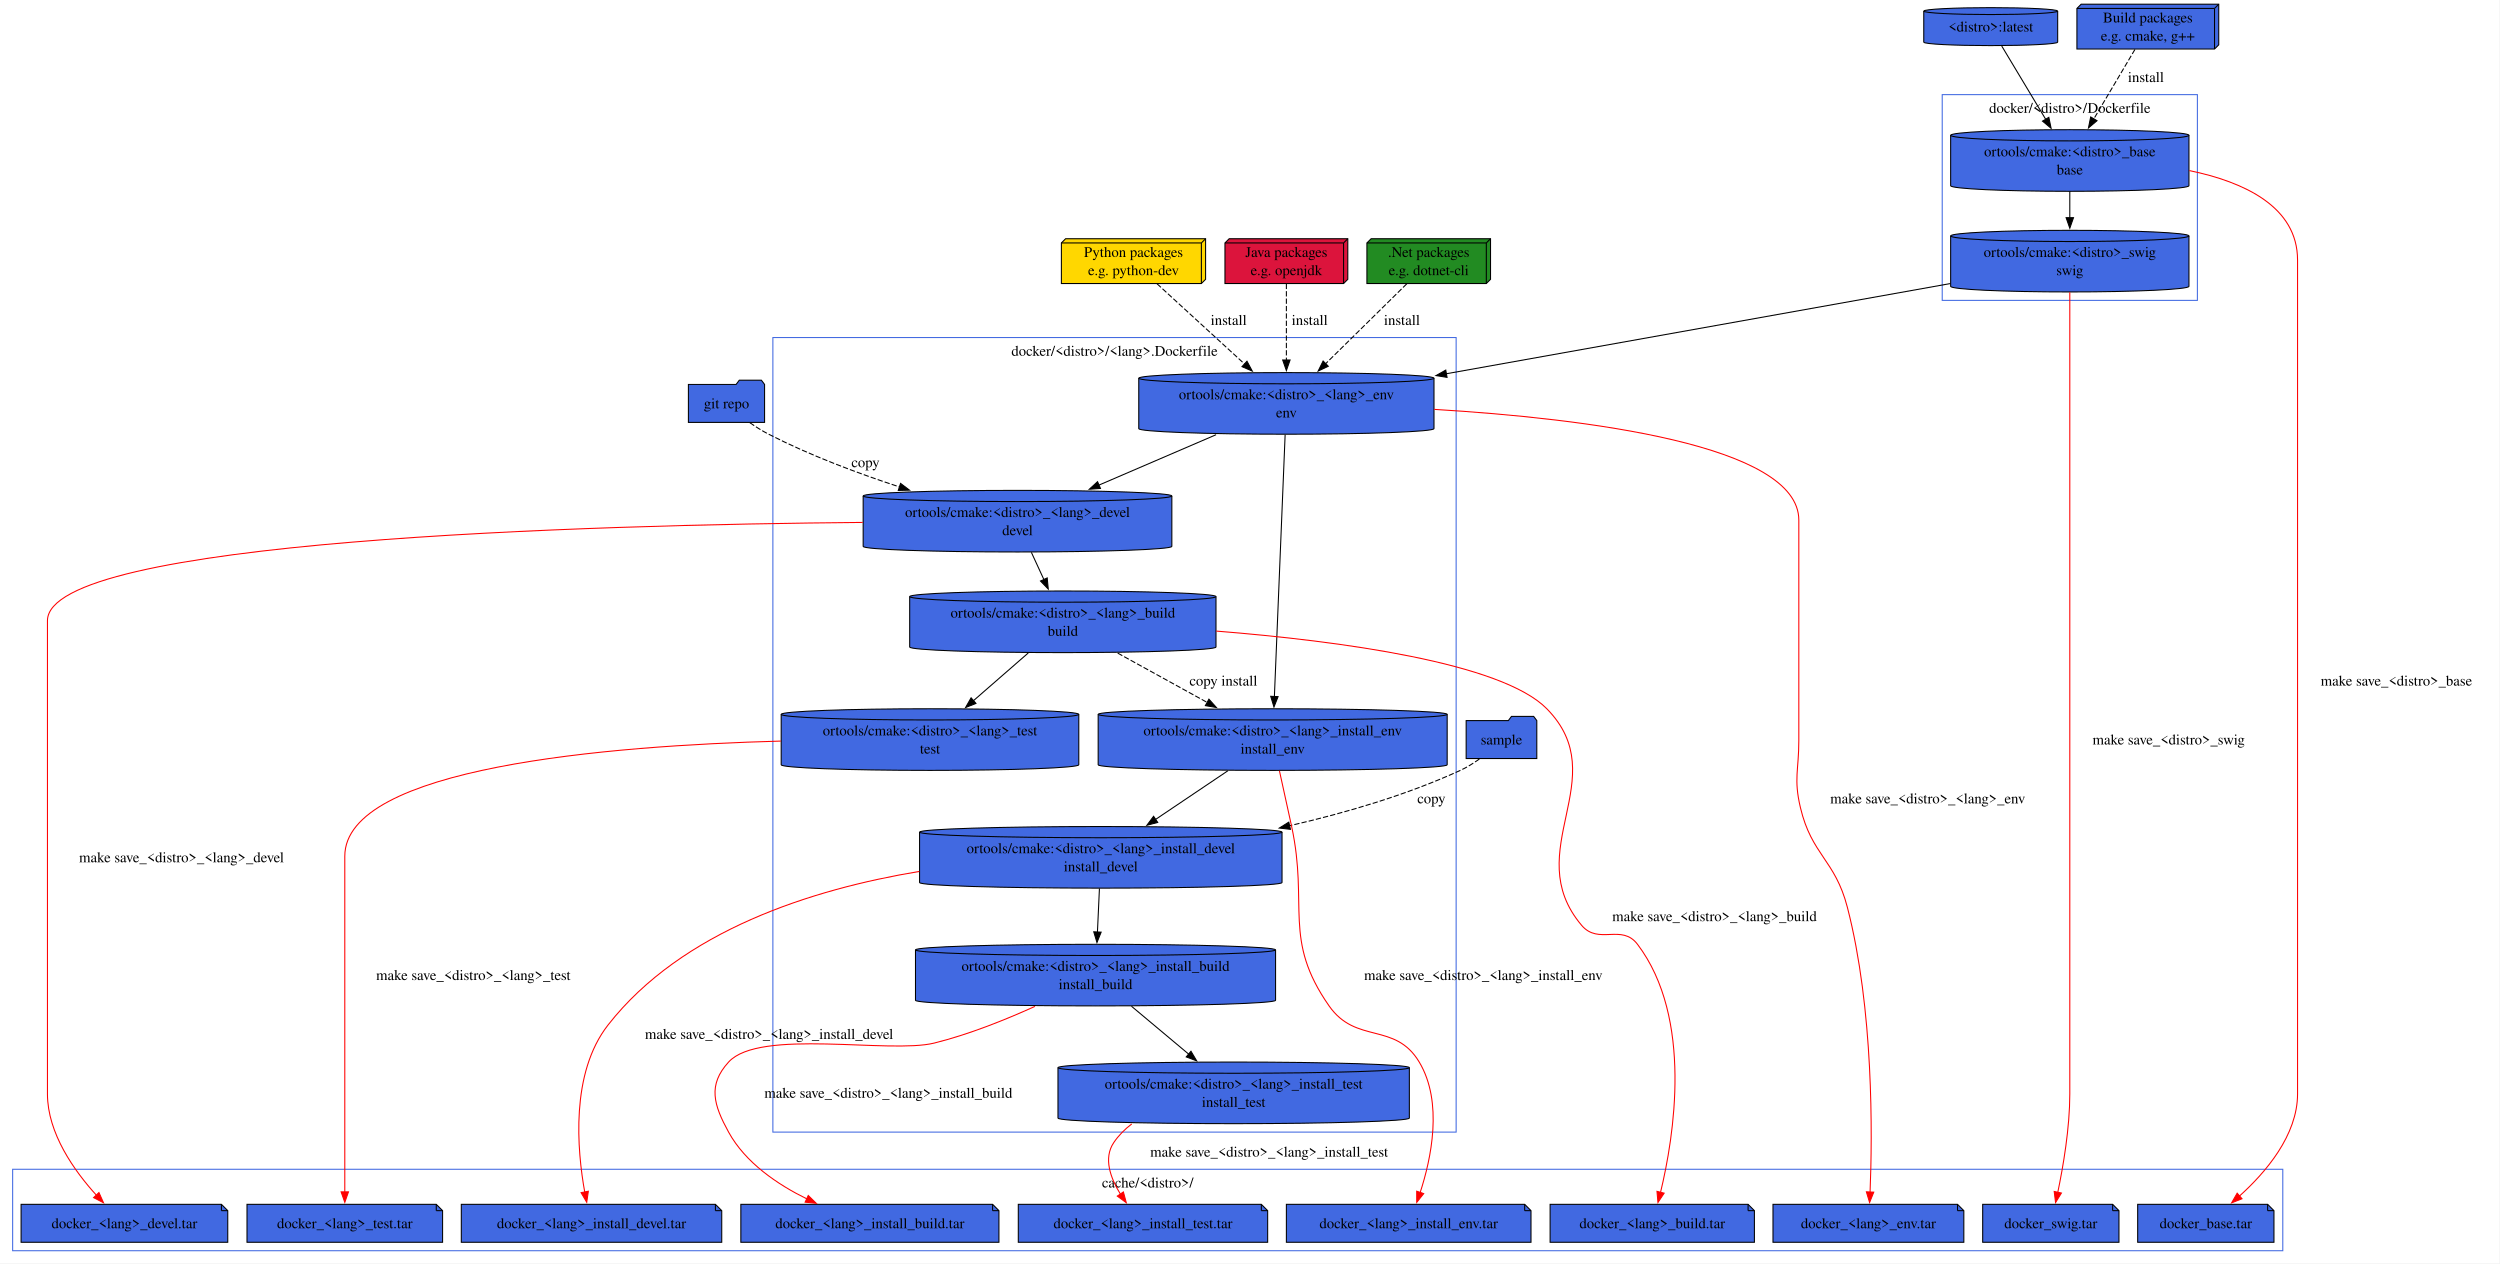
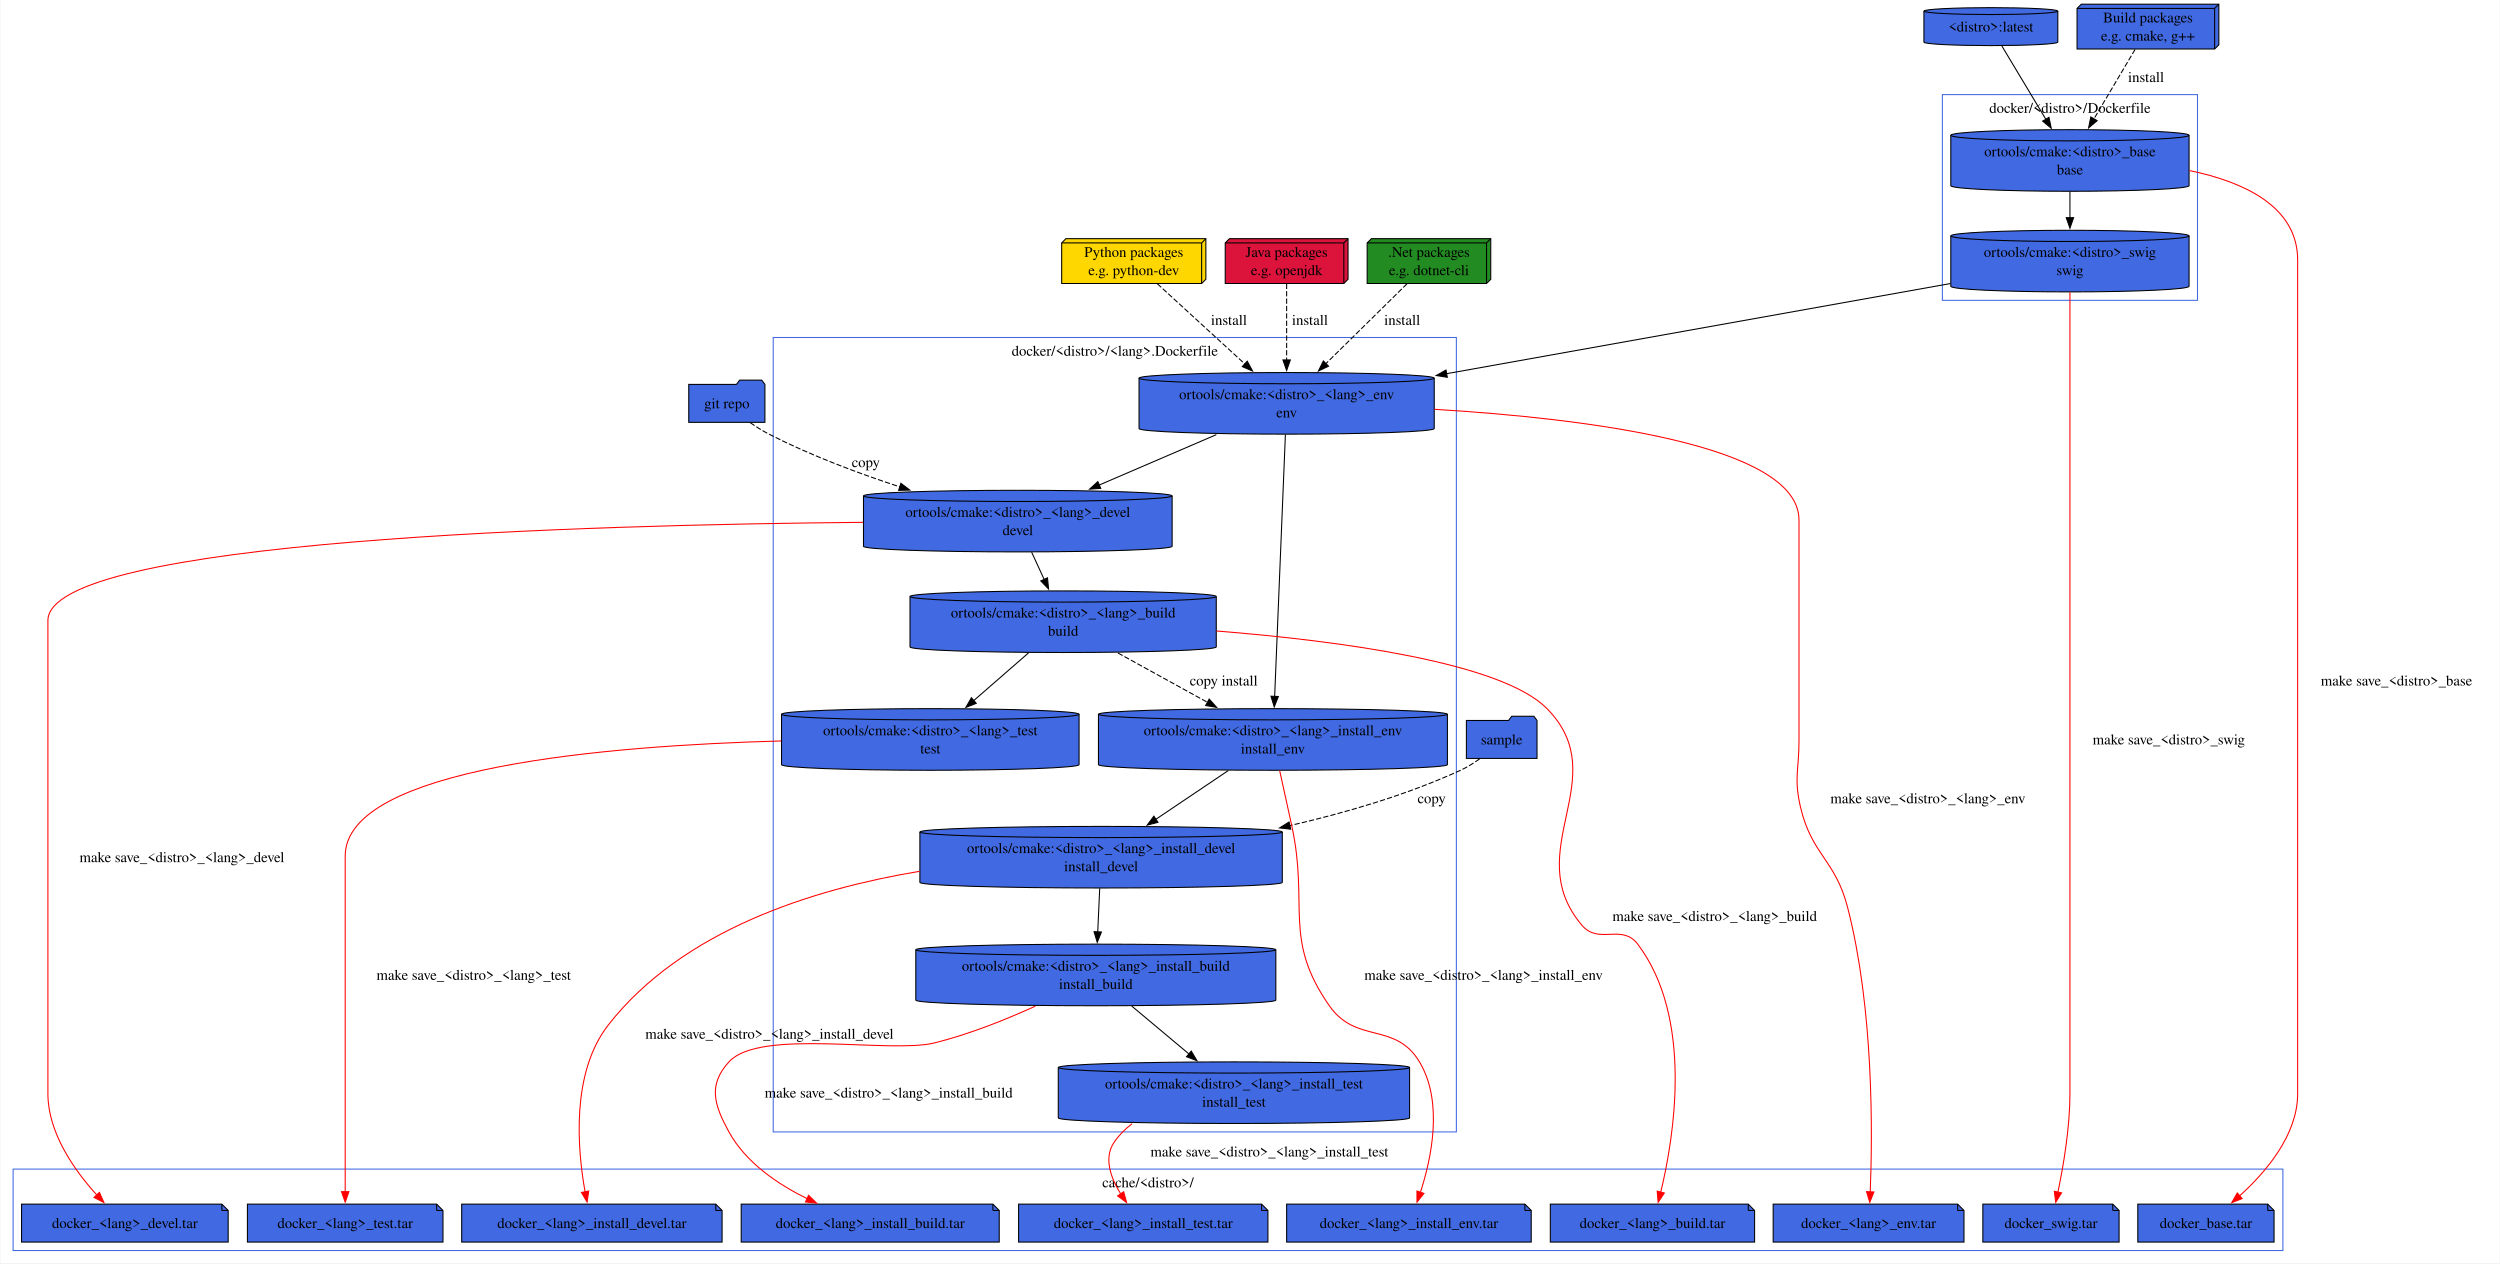
- <svg xmlns="http://www.w3.org/2000/svg" width="2371pt" height="1198pt" viewBox="0.00 0.00 2371.00 1198.00">
+ <svg xmlns="http://www.w3.org/2000/svg" width="2371pt" height="1198pt" viewBox="0.00 0.00 2370.50 1198.19">
  <g id="graph0" class="graph" transform="scale(1 1) rotate(0) translate(4 1194.19)">
    <polygon fill="white" stroke="none" points="-4,4 -4,-1194.19 2366.5,-1194.19 2366.5,4 -4,4" />
    <g id="clust1" class="cluster">
      <polygon fill="none" stroke="royalblue" points="1838,-909.31 1838,-1104.44 2080,-1104.44 2080,-909.31 1838,-909.31" />
-       <text xml:space="preserve" text-anchor="middle" x="1959" y="-1087.14" font-family="Times,serif" font-size="14.00">docker/&lt;distro&gt;/Dockerfile</text>
+       <text text-anchor="middle" x="1959" y="-1087.14" font-family="Times,serif" font-size="14.00">docker/&lt;distro&gt;/Dockerfile</text>
    </g>
    <g id="clust2" class="cluster">
      <polygon fill="none" stroke="royalblue" points="729,-120.5 729,-874.06 1377,-874.06 1377,-120.5 729,-120.5" />
-       <text xml:space="preserve" text-anchor="middle" x="1053" y="-856.76" font-family="Times,serif" font-size="14.00">docker/&lt;distro&gt;/&lt;lang&gt;.Dockerfile</text>
+       <text text-anchor="middle" x="1053" y="-856.76" font-family="Times,serif" font-size="14.00">docker/&lt;distro&gt;/&lt;lang&gt;.Dockerfile</text>
    </g>
    <g id="clust3" class="cluster">
      <polygon fill="none" stroke="royalblue" points="8,-8 8,-85.25 2161,-85.25 2161,-8 8,-8" />
-       <text xml:space="preserve" text-anchor="middle" x="1084.5" y="-67.95" font-family="Times,serif" font-size="14.00">cache/&lt;distro&gt;/</text>
+       <text text-anchor="middle" x="1084.5" y="-67.95" font-family="Times,serif" font-size="14.00">cache/&lt;distro&gt;/</text>
    </g>
    <g id="node1" class="node">
      <path fill="royalblue" stroke="black" d="M1947.5,-1183.66C1947.5,-1185.47 1919.04,-1186.94 1884,-1186.94 1848.96,-1186.94 1820.5,-1185.47 1820.5,-1183.66 1820.5,-1183.66 1820.5,-1154.21 1820.5,-1154.21 1820.5,-1152.4 1848.96,-1150.94 1884,-1150.94 1919.04,-1150.94 1947.5,-1152.4 1947.5,-1154.21 1947.5,-1154.21 1947.5,-1183.66 1947.5,-1183.66" />
      <path fill="none" stroke="black" d="M1947.5,-1183.66C1947.5,-1181.86 1919.04,-1180.39 1884,-1180.39 1848.96,-1180.39 1820.5,-1181.86 1820.5,-1183.66" />
-       <text xml:space="preserve" text-anchor="middle" x="1884" y="-1164.26" font-family="Times,serif" font-size="14.00">&lt;distro&gt;:latest</text>
+       <text text-anchor="middle" x="1884" y="-1164.26" font-family="Times,serif" font-size="14.00">&lt;distro&gt;:latest</text>
    </g>
    <g id="node8" class="node">
      <path fill="royalblue" stroke="black" d="M2072,-1065.88C2072,-1068.81 2021.35,-1071.19 1959,-1071.19 1896.65,-1071.19 1846,-1068.81 1846,-1065.88 1846,-1065.88 1846,-1018.06 1846,-1018.06 1846,-1015.13 1896.65,-1012.75 1959,-1012.75 2021.35,-1012.75 2072,-1015.13 2072,-1018.06 2072,-1018.06 2072,-1065.88 2072,-1065.88" />
      <path fill="none" stroke="black" d="M2072,-1065.88C2072,-1062.94 2021.35,-1060.56 1959,-1060.56 1896.65,-1060.56 1846,-1062.94 1846,-1065.88" />
-       <text xml:space="preserve" text-anchor="middle" x="1959" y="-1045.92" font-family="Times,serif" font-size="14.00">ortools/cmake:&lt;distro&gt;_base</text>
-       <text xml:space="preserve" text-anchor="middle" x="1959" y="-1028.67" font-family="Times,serif" font-size="14.00">base</text>
+       <text text-anchor="middle" x="1959" y="-1045.92" font-family="Times,serif" font-size="14.00">ortools/cmake:&lt;distro&gt;_base</text>
+       <text text-anchor="middle" x="1959" y="-1028.67" font-family="Times,serif" font-size="14.00">base</text>
    </g>
    <g id="edge2" class="edge">
      <path fill="none" stroke="black" d="M1894.43,-1150.56C1905.21,-1132.6 1922.37,-1104 1936.29,-1080.8" />
      <polygon fill="black" stroke="black" points="1939.11,-1082.91 1941.26,-1072.54 1933.11,-1079.31 1939.11,-1082.91" />
    </g>
    <g id="node2" class="node">
      <polygon fill="royalblue" stroke="black" points="2100.25,-1190.19 1969.75,-1190.19 1965.75,-1186.19 1965.75,-1147.69 2096.25,-1147.69 2100.25,-1151.69 2100.25,-1190.19" />
      <polyline fill="none" stroke="black" points="2096.25,-1186.19 1965.75,-1186.19" />
      <polyline fill="none" stroke="black" points="2096.25,-1186.19 2096.25,-1147.69" />
      <polyline fill="none" stroke="black" points="2096.25,-1186.19 2100.25,-1190.19" />
-       <text xml:space="preserve" text-anchor="middle" x="2033" y="-1172.89" font-family="Times,serif" font-size="14.00">Build packages</text>
-       <text xml:space="preserve" text-anchor="middle" x="2033" y="-1155.64" font-family="Times,serif" font-size="14.00">e.g. cmake, g++</text>
+       <text text-anchor="middle" x="2033" y="-1172.89" font-family="Times,serif" font-size="14.00">Build packages</text>
+       <text text-anchor="middle" x="2033" y="-1155.64" font-family="Times,serif" font-size="14.00">e.g. cmake, g++</text>
    </g>
    <g id="edge3" class="edge">
      <path fill="none" stroke="black" stroke-dasharray="5,2" d="M2020.78,-1147.3C2010.17,-1129.39 1994.53,-1102.98 1981.65,-1081.21" />
      <polygon fill="black" stroke="black" points="1984.82,-1079.71 1976.72,-1072.89 1978.8,-1083.28 1984.82,-1079.71" />
-       <text xml:space="preserve" text-anchor="middle" x="2031.19" y="-1116.39" font-family="Times,serif" font-size="14.00">install</text>
+       <text text-anchor="middle" x="2031.19" y="-1116.39" font-family="Times,serif" font-size="14.00">install</text>
    </g>
    <g id="node3" class="node">
      <polygon fill="gold" stroke="black" points="1139.38,-967.78 1006.62,-967.78 1002.62,-963.78 1002.62,-925.28 1135.38,-925.28 1139.38,-929.28 1139.38,-967.78" />
      <polyline fill="none" stroke="black" points="1135.38,-963.78 1002.62,-963.78" />
      <polyline fill="none" stroke="black" points="1135.38,-963.78 1135.38,-925.28" />
      <polyline fill="none" stroke="black" points="1135.38,-963.78 1139.38,-967.78" />
-       <text xml:space="preserve" text-anchor="middle" x="1071" y="-950.48" font-family="Times,serif" font-size="14.00">Python packages</text>
-       <text xml:space="preserve" text-anchor="middle" x="1071" y="-933.23" font-family="Times,serif" font-size="14.00">e.g. python-dev</text>
+       <text text-anchor="middle" x="1071" y="-950.48" font-family="Times,serif" font-size="14.00">Python packages</text>
+       <text text-anchor="middle" x="1071" y="-933.23" font-family="Times,serif" font-size="14.00">e.g. python-dev</text>
    </g>
    <g id="node10" class="node">
      <path fill="royalblue" stroke="black" d="M1356,-835.5C1356,-838.43 1293.25,-840.81 1216,-840.81 1138.75,-840.81 1076,-838.43 1076,-835.5 1076,-835.5 1076,-787.69 1076,-787.69 1076,-784.76 1138.75,-782.38 1216,-782.38 1293.25,-782.38 1356,-784.76 1356,-787.69 1356,-787.69 1356,-835.5 1356,-835.5" />
      <path fill="none" stroke="black" d="M1356,-835.5C1356,-832.57 1293.25,-830.19 1216,-830.19 1138.75,-830.19 1076,-832.57 1076,-835.5" />
-       <text xml:space="preserve" text-anchor="middle" x="1216" y="-815.54" font-family="Times,serif" font-size="14.00">ortools/cmake:&lt;distro&gt;_&lt;lang&gt;_env</text>
-       <text xml:space="preserve" text-anchor="middle" x="1216" y="-798.29" font-family="Times,serif" font-size="14.00">env</text>
+       <text text-anchor="middle" x="1216" y="-815.54" font-family="Times,serif" font-size="14.00">ortools/cmake:&lt;distro&gt;_&lt;lang&gt;_env</text>
+       <text text-anchor="middle" x="1216" y="-798.29" font-family="Times,serif" font-size="14.00">env</text>
    </g>
    <g id="edge13" class="edge">
      <path fill="none" stroke="black" stroke-dasharray="5,2" d="M1093.34,-925.05C1115.42,-904.81 1149.67,-873.41 1176.37,-848.93" />
      <polygon fill="black" stroke="black" points="1178.63,-851.6 1183.64,-842.27 1173.9,-846.44 1178.63,-851.6" />
-       <text xml:space="preserve" text-anchor="middle" x="1161.28" y="-886.01" font-family="Times,serif" font-size="14.00">install</text>
+       <text text-anchor="middle" x="1161.28" y="-886.01" font-family="Times,serif" font-size="14.00">install</text>
    </g>
    <g id="node4" class="node">
      <polygon fill="crimson" stroke="black" points="1274.25,-967.78 1161.75,-967.78 1157.75,-963.78 1157.75,-925.28 1270.25,-925.28 1274.25,-929.28 1274.25,-967.78" />
      <polyline fill="none" stroke="black" points="1270.25,-963.78 1157.75,-963.78" />
      <polyline fill="none" stroke="black" points="1270.25,-963.78 1270.25,-925.28" />
      <polyline fill="none" stroke="black" points="1270.25,-963.78 1274.25,-967.78" />
-       <text xml:space="preserve" text-anchor="middle" x="1216" y="-950.48" font-family="Times,serif" font-size="14.00">Java packages</text>
-       <text xml:space="preserve" text-anchor="middle" x="1216" y="-933.23" font-family="Times,serif" font-size="14.00">e.g. openjdk</text>
+       <text text-anchor="middle" x="1216" y="-950.48" font-family="Times,serif" font-size="14.00">Java packages</text>
+       <text text-anchor="middle" x="1216" y="-933.23" font-family="Times,serif" font-size="14.00">e.g. openjdk</text>
    </g>
    <g id="edge14" class="edge">
      <path fill="none" stroke="black" stroke-dasharray="5,2" d="M1216,-925.05C1216,-905.77 1216,-876.37 1216,-852.47" />
      <polygon fill="black" stroke="black" points="1219.5,-852.76 1216,-842.76 1212.5,-852.76 1219.5,-852.76" />
-       <text xml:space="preserve" text-anchor="middle" x="1238.12" y="-886.01" font-family="Times,serif" font-size="14.00">install</text>
+       <text text-anchor="middle" x="1238.12" y="-886.01" font-family="Times,serif" font-size="14.00">install</text>
    </g>
    <g id="node5" class="node">
      <polygon fill="forestgreen" stroke="black" points="1409.62,-967.78 1296.38,-967.78 1292.38,-963.78 1292.38,-925.28 1405.62,-925.28 1409.62,-929.28 1409.62,-967.78" />
      <polyline fill="none" stroke="black" points="1405.62,-963.78 1292.38,-963.78" />
      <polyline fill="none" stroke="black" points="1405.62,-963.78 1405.62,-925.28" />
      <polyline fill="none" stroke="black" points="1405.62,-963.78 1409.62,-967.78" />
-       <text xml:space="preserve" text-anchor="middle" x="1351" y="-950.48" font-family="Times,serif" font-size="14.00">.Net packages</text>
-       <text xml:space="preserve" text-anchor="middle" x="1351" y="-933.23" font-family="Times,serif" font-size="14.00">e.g. dotnet-cli</text>
+       <text text-anchor="middle" x="1351" y="-950.48" font-family="Times,serif" font-size="14.00">.Net packages</text>
+       <text text-anchor="middle" x="1351" y="-933.23" font-family="Times,serif" font-size="14.00">e.g. dotnet-cli</text>
    </g>
    <g id="edge15" class="edge">
      <path fill="none" stroke="black" stroke-dasharray="5,2" d="M1330.2,-925.05C1309.74,-904.9 1278.03,-873.68 1253.22,-849.24" />
      <polygon fill="black" stroke="black" points="1255.75,-846.83 1246.17,-842.3 1250.84,-851.81 1255.75,-846.83" />
-       <text xml:space="preserve" text-anchor="middle" x="1325.61" y="-886.01" font-family="Times,serif" font-size="14.00">install</text>
+       <text text-anchor="middle" x="1325.61" y="-886.01" font-family="Times,serif" font-size="14.00">install</text>
    </g>
    <g id="node6" class="node">
      <polygon fill="royalblue" stroke="black" points="721.12,-829.59 718.12,-833.59 697.12,-833.59 694.12,-829.59 648.88,-829.59 648.88,-793.59 721.12,-793.59 721.12,-829.59" />
-       <text xml:space="preserve" text-anchor="middle" x="685" y="-806.92" font-family="Times,serif" font-size="14.00">git repo</text>
+       <text text-anchor="middle" x="685" y="-806.92" font-family="Times,serif" font-size="14.00">git repo</text>
    </g>
    <g id="node11" class="node">
      <path fill="royalblue" stroke="black" d="M1107.38,-723.81C1107.38,-726.74 1041.77,-729.12 961,-729.12 880.23,-729.12 814.62,-726.74 814.62,-723.81 814.62,-723.81 814.62,-676 814.62,-676 814.62,-673.07 880.23,-670.69 961,-670.69 1041.77,-670.69 1107.38,-673.07 1107.38,-676 1107.38,-676 1107.38,-723.81 1107.38,-723.81" />
      <path fill="none" stroke="black" d="M1107.38,-723.81C1107.38,-720.88 1041.77,-718.5 961,-718.5 880.23,-718.5 814.62,-720.88 814.62,-723.81" />
-       <text xml:space="preserve" text-anchor="middle" x="961" y="-703.86" font-family="Times,serif" font-size="14.00">ortools/cmake:&lt;distro&gt;_&lt;lang&gt;_devel</text>
-       <text xml:space="preserve" text-anchor="middle" x="961" y="-686.61" font-family="Times,serif" font-size="14.00">devel</text>
+       <text text-anchor="middle" x="961" y="-703.86" font-family="Times,serif" font-size="14.00">ortools/cmake:&lt;distro&gt;_&lt;lang&gt;_devel</text>
+       <text text-anchor="middle" x="961" y="-686.61" font-family="Times,serif" font-size="14.00">devel</text>
    </g>
    <g id="edge16" class="edge">
      <path fill="none" stroke="black" stroke-dasharray="5,2" d="M707.14,-793.32C712.77,-789.39 718.95,-785.47 725,-782.38 763.96,-762.42 808.91,-745.53 849.06,-732.39" />
      <polygon fill="black" stroke="black" points="850.09,-735.74 858.53,-729.34 847.94,-729.07 850.09,-735.74" />
-       <text xml:space="preserve" text-anchor="middle" x="816.83" y="-751.08" font-family="Times,serif" font-size="14.00">copy</text>
+       <text text-anchor="middle" x="816.83" y="-751.08" font-family="Times,serif" font-size="14.00">copy</text>
    </g>
    <g id="node7" class="node">
      <polygon fill="royalblue" stroke="black" points="1453.5,-510.78 1450.5,-514.78 1429.5,-514.78 1426.5,-510.78 1386.5,-510.78 1386.5,-474.78 1453.5,-474.78 1453.5,-510.78" />
-       <text xml:space="preserve" text-anchor="middle" x="1420" y="-488.11" font-family="Times,serif" font-size="14.00">sample</text>
+       <text text-anchor="middle" x="1420" y="-488.11" font-family="Times,serif" font-size="14.00">sample</text>
    </g>
    <g id="node15" class="node">
      <path fill="royalblue" stroke="black" d="M1211.88,-405C1211.88,-407.93 1134.84,-410.31 1040,-410.31 945.16,-410.31 868.12,-407.93 868.12,-405 868.12,-405 868.12,-357.19 868.12,-357.19 868.12,-354.26 945.16,-351.88 1040,-351.88 1134.84,-351.88 1211.88,-354.26 1211.88,-357.19 1211.88,-357.19 1211.88,-405 1211.88,-405" />
      <path fill="none" stroke="black" d="M1211.88,-405C1211.88,-402.07 1134.84,-399.69 1040,-399.69 945.16,-399.69 868.12,-402.07 868.12,-405" />
-       <text xml:space="preserve" text-anchor="middle" x="1040" y="-385.04" font-family="Times,serif" font-size="14.00">ortools/cmake:&lt;distro&gt;_&lt;lang&gt;_install_devel</text>
-       <text xml:space="preserve" text-anchor="middle" x="1040" y="-367.79" font-family="Times,serif" font-size="14.00">install_devel</text>
+       <text text-anchor="middle" x="1040" y="-385.04" font-family="Times,serif" font-size="14.00">ortools/cmake:&lt;distro&gt;_&lt;lang&gt;_install_devel</text>
+       <text text-anchor="middle" x="1040" y="-367.79" font-family="Times,serif" font-size="14.00">install_devel</text>
    </g>
    <g id="edge17" class="edge">
      <path fill="none" stroke="black" stroke-dasharray="5,2" d="M1399.07,-474.36C1393.47,-470.34 1387.23,-466.42 1381,-463.56 1330.41,-440.34 1272.45,-423.31 1218.84,-411.01" />
      <polygon fill="black" stroke="black" points="1219.83,-407.65 1209.31,-408.87 1218.3,-414.48 1219.83,-407.65" />
-       <text xml:space="preserve" text-anchor="middle" x="1353.54" y="-432.26" font-family="Times,serif" font-size="14.00">copy</text>
+       <text text-anchor="middle" x="1353.54" y="-432.26" font-family="Times,serif" font-size="14.00">copy</text>
    </g>
    <g id="node9" class="node">
      <path fill="royalblue" stroke="black" d="M2072,-970.44C2072,-973.37 2021.35,-975.75 1959,-975.75 1896.65,-975.75 1846,-973.37 1846,-970.44 1846,-970.44 1846,-922.62 1846,-922.62 1846,-919.69 1896.65,-917.31 1959,-917.31 2021.35,-917.31 2072,-919.69 2072,-922.62 2072,-922.62 2072,-970.44 2072,-970.44" />
      <path fill="none" stroke="black" d="M2072,-970.44C2072,-967.51 2021.35,-965.12 1959,-965.12 1896.65,-965.12 1846,-967.51 1846,-970.44" />
-       <text xml:space="preserve" text-anchor="middle" x="1959" y="-950.48" font-family="Times,serif" font-size="14.00">ortools/cmake:&lt;distro&gt;_swig</text>
-       <text xml:space="preserve" text-anchor="middle" x="1959" y="-933.23" font-family="Times,serif" font-size="14.00">swig</text>
+       <text text-anchor="middle" x="1959" y="-950.48" font-family="Times,serif" font-size="14.00">ortools/cmake:&lt;distro&gt;_swig</text>
+       <text text-anchor="middle" x="1959" y="-933.23" font-family="Times,serif" font-size="14.00">swig</text>
    </g>
    <g id="edge1" class="edge">
      <path fill="none" stroke="black" d="M1959,-1012.43C1959,-1004.62 1959,-996.01 1959,-987.69" />
      <polygon fill="black" stroke="black" points="1962.5,-987.73 1959,-977.73 1955.5,-987.73 1962.5,-987.73" />
    </g>
    <g id="node18" class="node">
      <polygon fill="royalblue" stroke="black" points="2146.62,-52 2023.38,-52 2023.38,-16 2152.62,-16 2152.62,-46 2146.62,-52" />
      <polyline fill="none" stroke="black" points="2146.62,-52 2146.62,-46" />
      <polyline fill="none" stroke="black" points="2152.62,-46 2146.62,-46" />
-       <text xml:space="preserve" text-anchor="middle" x="2088" y="-29.32" font-family="Times,serif" font-size="14.00">docker_base.tar</text>
+       <text text-anchor="middle" x="2088" y="-29.32" font-family="Times,serif" font-size="14.00">docker_base.tar</text>
    </g>
    <g id="edge18" class="edge">
      <path fill="none" stroke="red" d="M2072.38,-1032.41C2124.53,-1021.61 2175,-998.09 2175,-947.53 2175,-947.53 2175,-947.53 2175,-156.72 2175,-117.45 2144.66,-82.11 2119.81,-59.76" />
      <polygon fill="red" stroke="red" points="2122.31,-57.29 2112.46,-53.4 2117.73,-62.59 2122.31,-57.29" />
-       <text xml:space="preserve" text-anchor="middle" x="2268.75" y="-543.95" font-family="Times,serif" font-size="14.00">make save_&lt;distro&gt;_base</text>
+       <text text-anchor="middle" x="2268.75" y="-543.95" font-family="Times,serif" font-size="14.00">make save_&lt;distro&gt;_base</text>
    </g>
    <g id="edge12" class="edge">
      <path fill="none" stroke="black" d="M1845.75,-925.27C1717.87,-902.39 1509.17,-865.05 1367.39,-839.68" />
      <polygon fill="black" stroke="black" points="1368.39,-836.3 1357.93,-837.99 1367.16,-843.2 1368.39,-836.3" />
    </g>
    <g id="node19" class="node">
      <polygon fill="royalblue" stroke="black" points="1999.62,-52 1876.38,-52 1876.38,-16 2005.62,-16 2005.62,-46 1999.62,-52" />
      <polyline fill="none" stroke="black" points="1999.62,-52 1999.62,-46" />
      <polyline fill="none" stroke="black" points="2005.62,-46 1999.62,-46" />
-       <text xml:space="preserve" text-anchor="middle" x="1941" y="-29.32" font-family="Times,serif" font-size="14.00">docker_swig.tar</text>
+       <text text-anchor="middle" x="1941" y="-29.32" font-family="Times,serif" font-size="14.00">docker_swig.tar</text>
    </g>
    <g id="edge19" class="edge">
      <path fill="none" stroke="red" d="M1959,-917.01C1959,-890.09 1959,-848.6 1959,-812.59 1959,-812.59 1959,-812.59 1959,-156.72 1959,-124.41 1952.72,-87.79 1947.57,-63.23" />
      <polygon fill="red" stroke="red" points="1951.05,-62.72 1945.5,-53.69 1944.21,-64.21 1951.05,-62.72" />
-       <text xml:space="preserve" text-anchor="middle" x="2052.75" y="-488.11" font-family="Times,serif" font-size="14.00">make save_&lt;distro&gt;_swig</text>
+       <text text-anchor="middle" x="2052.75" y="-488.11" font-family="Times,serif" font-size="14.00">make save_&lt;distro&gt;_swig</text>
    </g>
    <g id="edge4" class="edge">
      <path fill="none" stroke="black" d="M1149.33,-781.92C1115.22,-767.24 1073.52,-749.3 1038.03,-734.04" />
      <polygon fill="black" stroke="black" points="1039.68,-730.94 1029.11,-730.2 1036.91,-737.37 1039.68,-730.94" />
    </g>
    <g id="node14" class="node">
      <path fill="royalblue" stroke="black" d="M1368.5,-516.69C1368.5,-519.62 1294.32,-522 1203,-522 1111.68,-522 1037.5,-519.62 1037.5,-516.69 1037.5,-516.69 1037.5,-468.88 1037.5,-468.88 1037.5,-465.94 1111.68,-463.56 1203,-463.56 1294.32,-463.56 1368.5,-465.94 1368.5,-468.88 1368.5,-468.88 1368.5,-516.69 1368.5,-516.69" />
      <path fill="none" stroke="black" d="M1368.5,-516.69C1368.5,-513.76 1294.32,-511.38 1203,-511.38 1111.68,-511.38 1037.5,-513.76 1037.5,-516.69" />
-       <text xml:space="preserve" text-anchor="middle" x="1203" y="-496.73" font-family="Times,serif" font-size="14.00">ortools/cmake:&lt;distro&gt;_&lt;lang&gt;_install_env</text>
-       <text xml:space="preserve" text-anchor="middle" x="1203" y="-479.48" font-family="Times,serif" font-size="14.00">install_env</text>
+       <text text-anchor="middle" x="1203" y="-496.73" font-family="Times,serif" font-size="14.00">ortools/cmake:&lt;distro&gt;_&lt;lang&gt;_install_env</text>
+       <text text-anchor="middle" x="1203" y="-479.48" font-family="Times,serif" font-size="14.00">install_env</text>
    </g>
    <g id="edge8" class="edge">
      <path fill="none" stroke="black" d="M1214.82,-781.92C1212.49,-725.14 1207.29,-598.28 1204.63,-533.5" />
      <polygon fill="black" stroke="black" points="1208.13,-533.52 1204.23,-523.67 1201.14,-533.81 1208.13,-533.52" />
    </g>
    <g id="node20" class="node">
      <polygon fill="royalblue" stroke="black" points="1852.5,-52 1677.5,-52 1677.5,-16 1858.5,-16 1858.5,-46 1852.5,-52" />
      <polyline fill="none" stroke="black" points="1852.5,-52 1852.5,-46" />
      <polyline fill="none" stroke="black" points="1858.5,-46 1852.5,-46" />
-       <text xml:space="preserve" text-anchor="middle" x="1768" y="-29.32" font-family="Times,serif" font-size="14.00">docker_&lt;lang&gt;_env.tar</text>
+       <text text-anchor="middle" x="1768" y="-29.32" font-family="Times,serif" font-size="14.00">docker_&lt;lang&gt;_env.tar</text>
    </g>
    <g id="edge20" class="edge">
      <path fill="none" stroke="red" d="M1356.25,-805.94C1499.8,-797.24 1702,-772.32 1702,-700.91 1702,-700.91 1702,-700.91 1702,-491.78 1702,-463.57 1697.01,-455.77 1703.5,-428.31 1714.17,-383.16 1736.36,-378.79 1748,-333.88 1773.05,-237.2 1771.77,-117.38 1769.57,-63.54" />
      <polygon fill="red" stroke="red" points="1773.07,-63.55 1769.12,-53.72 1766.08,-63.87 1773.07,-63.55" />
-       <text xml:space="preserve" text-anchor="middle" x="1824.25" y="-432.26" font-family="Times,serif" font-size="14.00">make save_&lt;distro&gt;_&lt;lang&gt;_env</text>
+       <text text-anchor="middle" x="1824.25" y="-432.26" font-family="Times,serif" font-size="14.00">make save_&lt;distro&gt;_&lt;lang&gt;_env</text>
    </g>
    <g id="node12" class="node">
      <path fill="royalblue" stroke="black" d="M1149.25,-628.38C1149.25,-631.31 1084.15,-633.69 1004,-633.69 923.85,-633.69 858.75,-631.31 858.75,-628.38 858.75,-628.38 858.75,-580.56 858.75,-580.56 858.75,-577.63 923.85,-575.25 1004,-575.25 1084.15,-575.25 1149.25,-577.63 1149.25,-580.56 1149.25,-580.56 1149.25,-628.38 1149.25,-628.38" />
      <path fill="none" stroke="black" d="M1149.25,-628.38C1149.25,-625.44 1084.15,-623.06 1004,-623.06 923.85,-623.06 858.75,-625.44 858.75,-628.38" />
-       <text xml:space="preserve" text-anchor="middle" x="1004" y="-608.42" font-family="Times,serif" font-size="14.00">ortools/cmake:&lt;distro&gt;_&lt;lang&gt;_build</text>
-       <text xml:space="preserve" text-anchor="middle" x="1004" y="-591.17" font-family="Times,serif" font-size="14.00">build</text>
+       <text text-anchor="middle" x="1004" y="-608.42" font-family="Times,serif" font-size="14.00">ortools/cmake:&lt;distro&gt;_&lt;lang&gt;_build</text>
+       <text text-anchor="middle" x="1004" y="-591.17" font-family="Times,serif" font-size="14.00">build</text>
    </g>
    <g id="edge5" class="edge">
      <path fill="none" stroke="black" d="M974.14,-670.36C977.89,-662.2 982.05,-653.16 986.05,-644.48" />
      <polygon fill="black" stroke="black" points="989.16,-646.08 990.16,-635.53 982.8,-643.15 989.16,-646.08" />
    </g>
    <g id="node21" class="node">
      <polygon fill="royalblue" stroke="black" points="206,-52 16,-52 16,-16 212,-16 212,-46 206,-52" />
      <polyline fill="none" stroke="black" points="206,-52 206,-46" />
      <polyline fill="none" stroke="black" points="212,-46 206,-46" />
-       <text xml:space="preserve" text-anchor="middle" x="114" y="-29.32" font-family="Times,serif" font-size="14.00">docker_&lt;lang&gt;_devel.tar</text>
+       <text text-anchor="middle" x="114" y="-29.32" font-family="Times,serif" font-size="14.00">docker_&lt;lang&gt;_devel.tar</text>
    </g>
    <g id="edge21" class="edge">
      <path fill="none" stroke="red" d="M814.21,-698.73C554.46,-696.45 41,-682.23 41,-605.47 41,-605.47 41,-605.47 41,-156.72 41,-119.36 66.61,-83.55 87.49,-60.57" />
      <polygon fill="red" stroke="red" points="89.84,-63.18 94.16,-53.51 84.75,-58.37 89.84,-63.18" />
-       <text xml:space="preserve" text-anchor="middle" x="168.12" y="-376.42" font-family="Times,serif" font-size="14.00">make save_&lt;distro&gt;_&lt;lang&gt;_devel</text>
+       <text text-anchor="middle" x="168.12" y="-376.42" font-family="Times,serif" font-size="14.00">make save_&lt;distro&gt;_&lt;lang&gt;_devel</text>
    </g>
    <g id="node13" class="node">
      <path fill="royalblue" stroke="black" d="M1019.12,-516.69C1019.12,-519.62 955.87,-522 878,-522 800.13,-522 736.88,-519.62 736.88,-516.69 736.88,-516.69 736.88,-468.88 736.88,-468.88 736.88,-465.94 800.13,-463.56 878,-463.56 955.87,-463.56 1019.12,-465.94 1019.12,-468.88 1019.12,-468.88 1019.12,-516.69 1019.12,-516.69" />
      <path fill="none" stroke="black" d="M1019.12,-516.69C1019.12,-513.76 955.87,-511.38 878,-511.38 800.13,-511.38 736.88,-513.76 736.88,-516.69" />
-       <text xml:space="preserve" text-anchor="middle" x="878" y="-496.73" font-family="Times,serif" font-size="14.00">ortools/cmake:&lt;distro&gt;_&lt;lang&gt;_test</text>
-       <text xml:space="preserve" text-anchor="middle" x="878" y="-479.48" font-family="Times,serif" font-size="14.00">test</text>
+       <text text-anchor="middle" x="878" y="-496.73" font-family="Times,serif" font-size="14.00">ortools/cmake:&lt;distro&gt;_&lt;lang&gt;_test</text>
+       <text text-anchor="middle" x="878" y="-479.48" font-family="Times,serif" font-size="14.00">test</text>
    </g>
    <g id="edge6" class="edge">
      <path fill="none" stroke="black" d="M971.22,-574.94C955.33,-561.1 936.07,-544.33 919.19,-529.64" />
      <polygon fill="black" stroke="black" points="921.59,-527.09 911.75,-523.16 917,-532.37 921.59,-527.09" />
    </g>
    <g id="edge7" class="edge">
      <path fill="none" stroke="black" stroke-dasharray="5,2" d="M1056.02,-574.79C1082.08,-560.43 1113.8,-542.95 1141.1,-527.9" />
      <polygon fill="black" stroke="black" points="1142.54,-531.1 1149.61,-523.21 1139.16,-524.97 1142.54,-531.1" />
-       <text xml:space="preserve" text-anchor="middle" x="1156.29" y="-543.95" font-family="Times,serif" font-size="14.00">copy install</text>
+       <text text-anchor="middle" x="1156.29" y="-543.95" font-family="Times,serif" font-size="14.00">copy install</text>
    </g>
    <g id="node22" class="node">
      <polygon fill="royalblue" stroke="black" points="1653.88,-52 1466.12,-52 1466.12,-16 1659.88,-16 1659.88,-46 1653.88,-52" />
      <polyline fill="none" stroke="black" points="1653.88,-52 1653.88,-46" />
      <polyline fill="none" stroke="black" points="1659.88,-46 1653.88,-46" />
-       <text xml:space="preserve" text-anchor="middle" x="1563" y="-29.32" font-family="Times,serif" font-size="14.00">docker_&lt;lang&gt;_build.tar</text>
+       <text text-anchor="middle" x="1563" y="-29.32" font-family="Times,serif" font-size="14.00">docker_&lt;lang&gt;_build.tar</text>
    </g>
    <g id="edge22" class="edge">
      <path fill="none" stroke="red" d="M1149.52,-595.67C1267.15,-586.21 1420.01,-565.7 1463,-522 1527.83,-456.1 1436.35,-387.25 1496,-316.62 1512.05,-297.62 1533.98,-318.46 1549,-298.62 1602.01,-228.63 1583.52,-115.76 1570.86,-63.38" />
      <polygon fill="red" stroke="red" points="1574.27,-62.59 1568.41,-53.76 1567.48,-64.32 1574.27,-62.59" />
-       <text xml:space="preserve" text-anchor="middle" x="1622" y="-320.57" font-family="Times,serif" font-size="14.00">make save_&lt;distro&gt;_&lt;lang&gt;_build</text>
+       <text text-anchor="middle" x="1622" y="-320.57" font-family="Times,serif" font-size="14.00">make save_&lt;distro&gt;_&lt;lang&gt;_build</text>
    </g>
    <g id="node23" class="node">
      <polygon fill="royalblue" stroke="black" points="409.75,-52 230.25,-52 230.25,-16 415.75,-16 415.75,-46 409.75,-52" />
      <polyline fill="none" stroke="black" points="409.75,-52 409.75,-46" />
      <polyline fill="none" stroke="black" points="415.75,-46 409.75,-46" />
-       <text xml:space="preserve" text-anchor="middle" x="323" y="-29.32" font-family="Times,serif" font-size="14.00">docker_&lt;lang&gt;_test.tar</text>
+       <text text-anchor="middle" x="323" y="-29.32" font-family="Times,serif" font-size="14.00">docker_&lt;lang&gt;_test.tar</text>
    </g>
    <g id="edge23" class="edge">
      <path fill="none" stroke="red" d="M736.51,-491.35C572.08,-486.92 323,-466.32 323,-382.09 323,-382.09 323,-382.09 323,-156.72 323,-124.9 323,-88.41 323,-63.74" />
      <polygon fill="red" stroke="red" points="326.5,-63.85 323,-53.85 319.5,-63.85 326.5,-63.85" />
-       <text xml:space="preserve" text-anchor="middle" x="444.88" y="-264.73" font-family="Times,serif" font-size="14.00">make save_&lt;distro&gt;_&lt;lang&gt;_test</text>
+       <text text-anchor="middle" x="444.88" y="-264.73" font-family="Times,serif" font-size="14.00">make save_&lt;distro&gt;_&lt;lang&gt;_test</text>
    </g>
    <g id="edge9" class="edge">
      <path fill="none" stroke="black" d="M1160.6,-463.25C1139.55,-449.09 1113.95,-431.85 1091.75,-416.92" />
      <polygon fill="black" stroke="black" points="1093.98,-414.2 1083.73,-411.52 1090.07,-420.01 1093.98,-414.2" />
    </g>
    <g id="node24" class="node">
      <polygon fill="royalblue" stroke="black" points="1442,-52 1216,-52 1216,-16 1448,-16 1448,-46 1442,-52" />
      <polyline fill="none" stroke="black" points="1442,-52 1442,-46" />
      <polyline fill="none" stroke="black" points="1448,-46 1442,-46" />
-       <text xml:space="preserve" text-anchor="middle" x="1332" y="-29.32" font-family="Times,serif" font-size="14.00">docker_&lt;lang&gt;_install_env.tar</text>
+       <text text-anchor="middle" x="1332" y="-29.32" font-family="Times,serif" font-size="14.00">docker_&lt;lang&gt;_install_env.tar</text>
    </g>
    <g id="edge24" class="edge">
      <path fill="none" stroke="red" d="M1209.41,-463.14C1212.89,-447.54 1217.23,-427.87 1221,-410.31 1237.22,-334.8 1212.27,-303.51 1256.5,-240.19 1282.14,-203.49 1319,-225.35 1342,-186.94 1364.84,-148.8 1353.36,-95.2 1342.79,-62.91" />
      <polygon fill="red" stroke="red" points="1346.23,-62.17 1339.64,-53.87 1339.62,-64.46 1346.23,-62.17" />
-       <text xml:space="preserve" text-anchor="middle" x="1402.75" y="-264.73" font-family="Times,serif" font-size="14.00">make save_&lt;distro&gt;_&lt;lang&gt;_install_env</text>
+       <text text-anchor="middle" x="1402.75" y="-264.73" font-family="Times,serif" font-size="14.00">make save_&lt;distro&gt;_&lt;lang&gt;_install_env</text>
    </g>
    <g id="node16" class="node">
      <path fill="royalblue" stroke="black" d="M1205.75,-293.31C1205.75,-296.24 1129.22,-298.62 1035,-298.62 940.78,-298.62 864.25,-296.24 864.25,-293.31 864.25,-293.31 864.25,-245.5 864.25,-245.5 864.25,-242.57 940.78,-240.19 1035,-240.19 1129.22,-240.19 1205.75,-242.57 1205.75,-245.5 1205.75,-245.5 1205.75,-293.31 1205.75,-293.31" />
      <path fill="none" stroke="black" d="M1205.75,-293.31C1205.75,-290.38 1129.22,-288 1035,-288 940.78,-288 864.25,-290.38 864.25,-293.31" />
-       <text xml:space="preserve" text-anchor="middle" x="1035" y="-273.36" font-family="Times,serif" font-size="14.00">ortools/cmake:&lt;distro&gt;_&lt;lang&gt;_install_build</text>
-       <text xml:space="preserve" text-anchor="middle" x="1035" y="-256.11" font-family="Times,serif" font-size="14.00">install_build</text>
+       <text text-anchor="middle" x="1035" y="-273.36" font-family="Times,serif" font-size="14.00">ortools/cmake:&lt;distro&gt;_&lt;lang&gt;_install_build</text>
+       <text text-anchor="middle" x="1035" y="-256.11" font-family="Times,serif" font-size="14.00">install_build</text>
    </g>
    <g id="edge10" class="edge">
      <path fill="none" stroke="black" d="M1038.7,-351.56C1038.12,-338.87 1037.43,-323.71 1036.8,-309.94" />
      <polygon fill="black" stroke="black" points="1040.31,-310.14 1036.36,-300.31 1033.32,-310.46 1040.31,-310.14" />
    </g>
    <g id="node25" class="node">
      <polygon fill="royalblue" stroke="black" points="674.5,-52 433.5,-52 433.5,-16 680.5,-16 680.5,-46 674.5,-52" />
      <polyline fill="none" stroke="black" points="674.5,-52 674.5,-46" />
      <polyline fill="none" stroke="black" points="680.5,-46 674.5,-46" />
-       <text xml:space="preserve" text-anchor="middle" x="557" y="-29.32" font-family="Times,serif" font-size="14.00">docker_&lt;lang&gt;_install_devel.tar</text>
+       <text text-anchor="middle" x="557" y="-29.32" font-family="Times,serif" font-size="14.00">docker_&lt;lang&gt;_install_devel.tar</text>
    </g>
    <g id="edge25" class="edge">
      <path fill="none" stroke="red" d="M867.82,-367.71C765.65,-350.74 642.77,-311.59 572.75,-222.19 536.86,-176.37 543.36,-103.46 550.58,-63.5" />
      <polygon fill="red" stroke="red" points="553.97,-64.43 552.46,-53.94 547.1,-63.08 553.97,-64.43" />
-       <text xml:space="preserve" text-anchor="middle" x="725.38" y="-208.89" font-family="Times,serif" font-size="14.00">make save_&lt;distro&gt;_&lt;lang&gt;_install_devel</text>
+       <text text-anchor="middle" x="725.38" y="-208.89" font-family="Times,serif" font-size="14.00">make save_&lt;distro&gt;_&lt;lang&gt;_install_devel</text>
    </g>
    <g id="node17" class="node">
      <path fill="royalblue" stroke="black" d="M1332.62,-181.62C1332.62,-184.56 1257.94,-186.94 1166,-186.94 1074.06,-186.94 999.38,-184.56 999.38,-181.62 999.38,-181.62 999.38,-133.81 999.38,-133.81 999.38,-130.88 1074.06,-128.5 1166,-128.5 1257.94,-128.5 1332.62,-130.88 1332.62,-133.81 1332.62,-133.81 1332.62,-181.62 1332.62,-181.62" />
      <path fill="none" stroke="black" d="M1332.62,-181.62C1332.62,-178.69 1257.94,-176.31 1166,-176.31 1074.06,-176.31 999.38,-178.69 999.38,-181.62" />
-       <text xml:space="preserve" text-anchor="middle" x="1166" y="-161.67" font-family="Times,serif" font-size="14.00">ortools/cmake:&lt;distro&gt;_&lt;lang&gt;_install_test</text>
-       <text xml:space="preserve" text-anchor="middle" x="1166" y="-144.42" font-family="Times,serif" font-size="14.00">install_test</text>
+       <text text-anchor="middle" x="1166" y="-161.67" font-family="Times,serif" font-size="14.00">ortools/cmake:&lt;distro&gt;_&lt;lang&gt;_install_test</text>
+       <text text-anchor="middle" x="1166" y="-144.42" font-family="Times,serif" font-size="14.00">install_test</text>
    </g>
    <g id="edge11" class="edge">
      <path fill="none" stroke="black" d="M1069.08,-239.87C1085.75,-225.91 1106,-208.96 1123.66,-194.17" />
      <polygon fill="black" stroke="black" points="1125.51,-197.18 1130.93,-188.08 1121.02,-191.82 1125.51,-197.18" />
    </g>
    <g id="node26" class="node">
      <polygon fill="royalblue" stroke="black" points="937.38,-52 698.62,-52 698.62,-16 943.38,-16 943.38,-46 937.38,-52" />
      <polyline fill="none" stroke="black" points="937.38,-52 937.38,-46" />
      <polyline fill="none" stroke="black" points="943.38,-46 937.38,-46" />
-       <text xml:space="preserve" text-anchor="middle" x="821" y="-29.32" font-family="Times,serif" font-size="14.00">docker_&lt;lang&gt;_install_build.tar</text>
+       <text text-anchor="middle" x="821" y="-29.32" font-family="Times,serif" font-size="14.00">docker_&lt;lang&gt;_install_build.tar</text>
    </g>
    <g id="edge26" class="edge">
      <path fill="none" stroke="red" d="M977.55,-239.74C949.43,-226.97 914.66,-213.02 882,-204.94 839.76,-194.48 716.32,-219.09 687,-186.94 667.1,-165.12 672.81,-146.39 687,-120.5 702.95,-91.4 733.48,-70.78 761.37,-57.09" />
      <polygon fill="red" stroke="red" points="762.55,-60.4 770.12,-52.99 759.58,-54.06 762.55,-60.4" />
-       <text xml:space="preserve" text-anchor="middle" x="838.5" y="-153.04" font-family="Times,serif" font-size="14.00">make save_&lt;distro&gt;_&lt;lang&gt;_install_build</text>
+       <text text-anchor="middle" x="838.5" y="-153.04" font-family="Times,serif" font-size="14.00">make save_&lt;distro&gt;_&lt;lang&gt;_install_build</text>
    </g>
    <g id="node27" class="node">
      <polygon fill="royalblue" stroke="black" points="1192.25,-52 961.75,-52 961.75,-16 1198.25,-16 1198.25,-46 1192.25,-52" />
      <polyline fill="none" stroke="black" points="1192.25,-52 1192.25,-46" />
      <polyline fill="none" stroke="black" points="1198.25,-46 1192.25,-46" />
-       <text xml:space="preserve" text-anchor="middle" x="1080" y="-29.32" font-family="Times,serif" font-size="14.00">docker_&lt;lang&gt;_install_test.tar</text>
+       <text text-anchor="middle" x="1080" y="-29.32" font-family="Times,serif" font-size="14.00">docker_&lt;lang&gt;_install_test.tar</text>
    </g>
    <g id="edge27" class="edge">
      <path fill="none" stroke="red" d="M1069.37,-128.26C1062.76,-123.26 1056.89,-117.4 1052.25,-110.5 1042.27,-95.67 1049.2,-76.81 1058.63,-61.64" />
      <polygon fill="red" stroke="red" points="1061.42,-63.76 1064.18,-53.54 1055.64,-59.81 1061.42,-63.76" />
-       <text xml:space="preserve" text-anchor="middle" x="1199.62" y="-97.2" font-family="Times,serif" font-size="14.00">make save_&lt;distro&gt;_&lt;lang&gt;_install_test</text>
+       <text text-anchor="middle" x="1199.62" y="-97.2" font-family="Times,serif" font-size="14.00">make save_&lt;distro&gt;_&lt;lang&gt;_install_test</text>
    </g>
  </g>
</svg>
